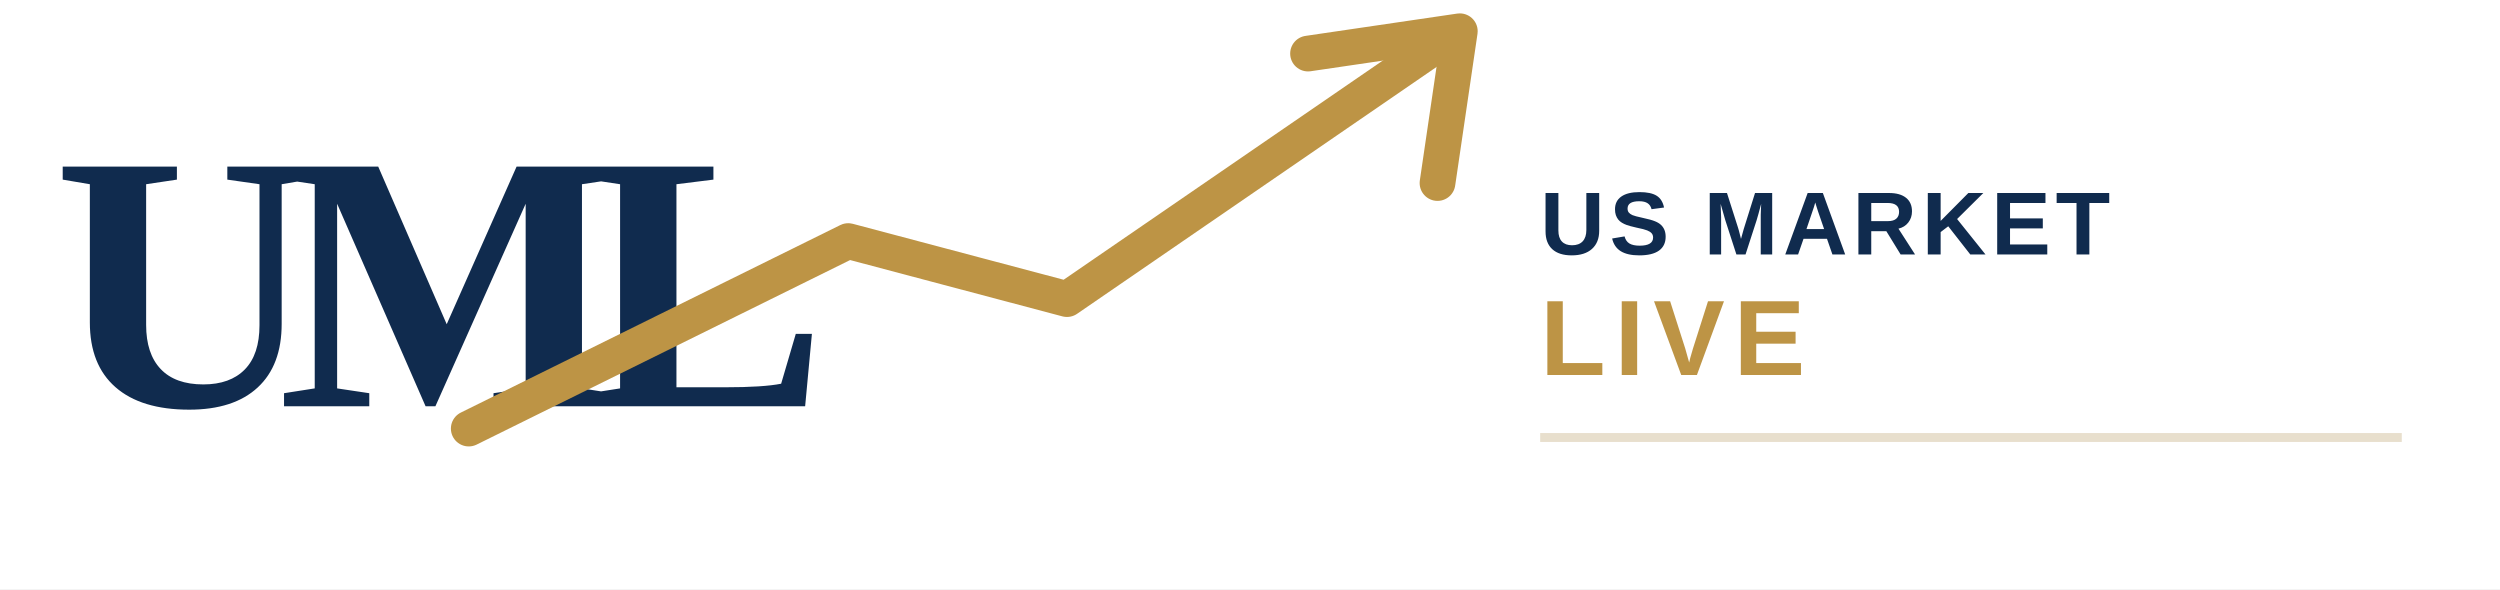
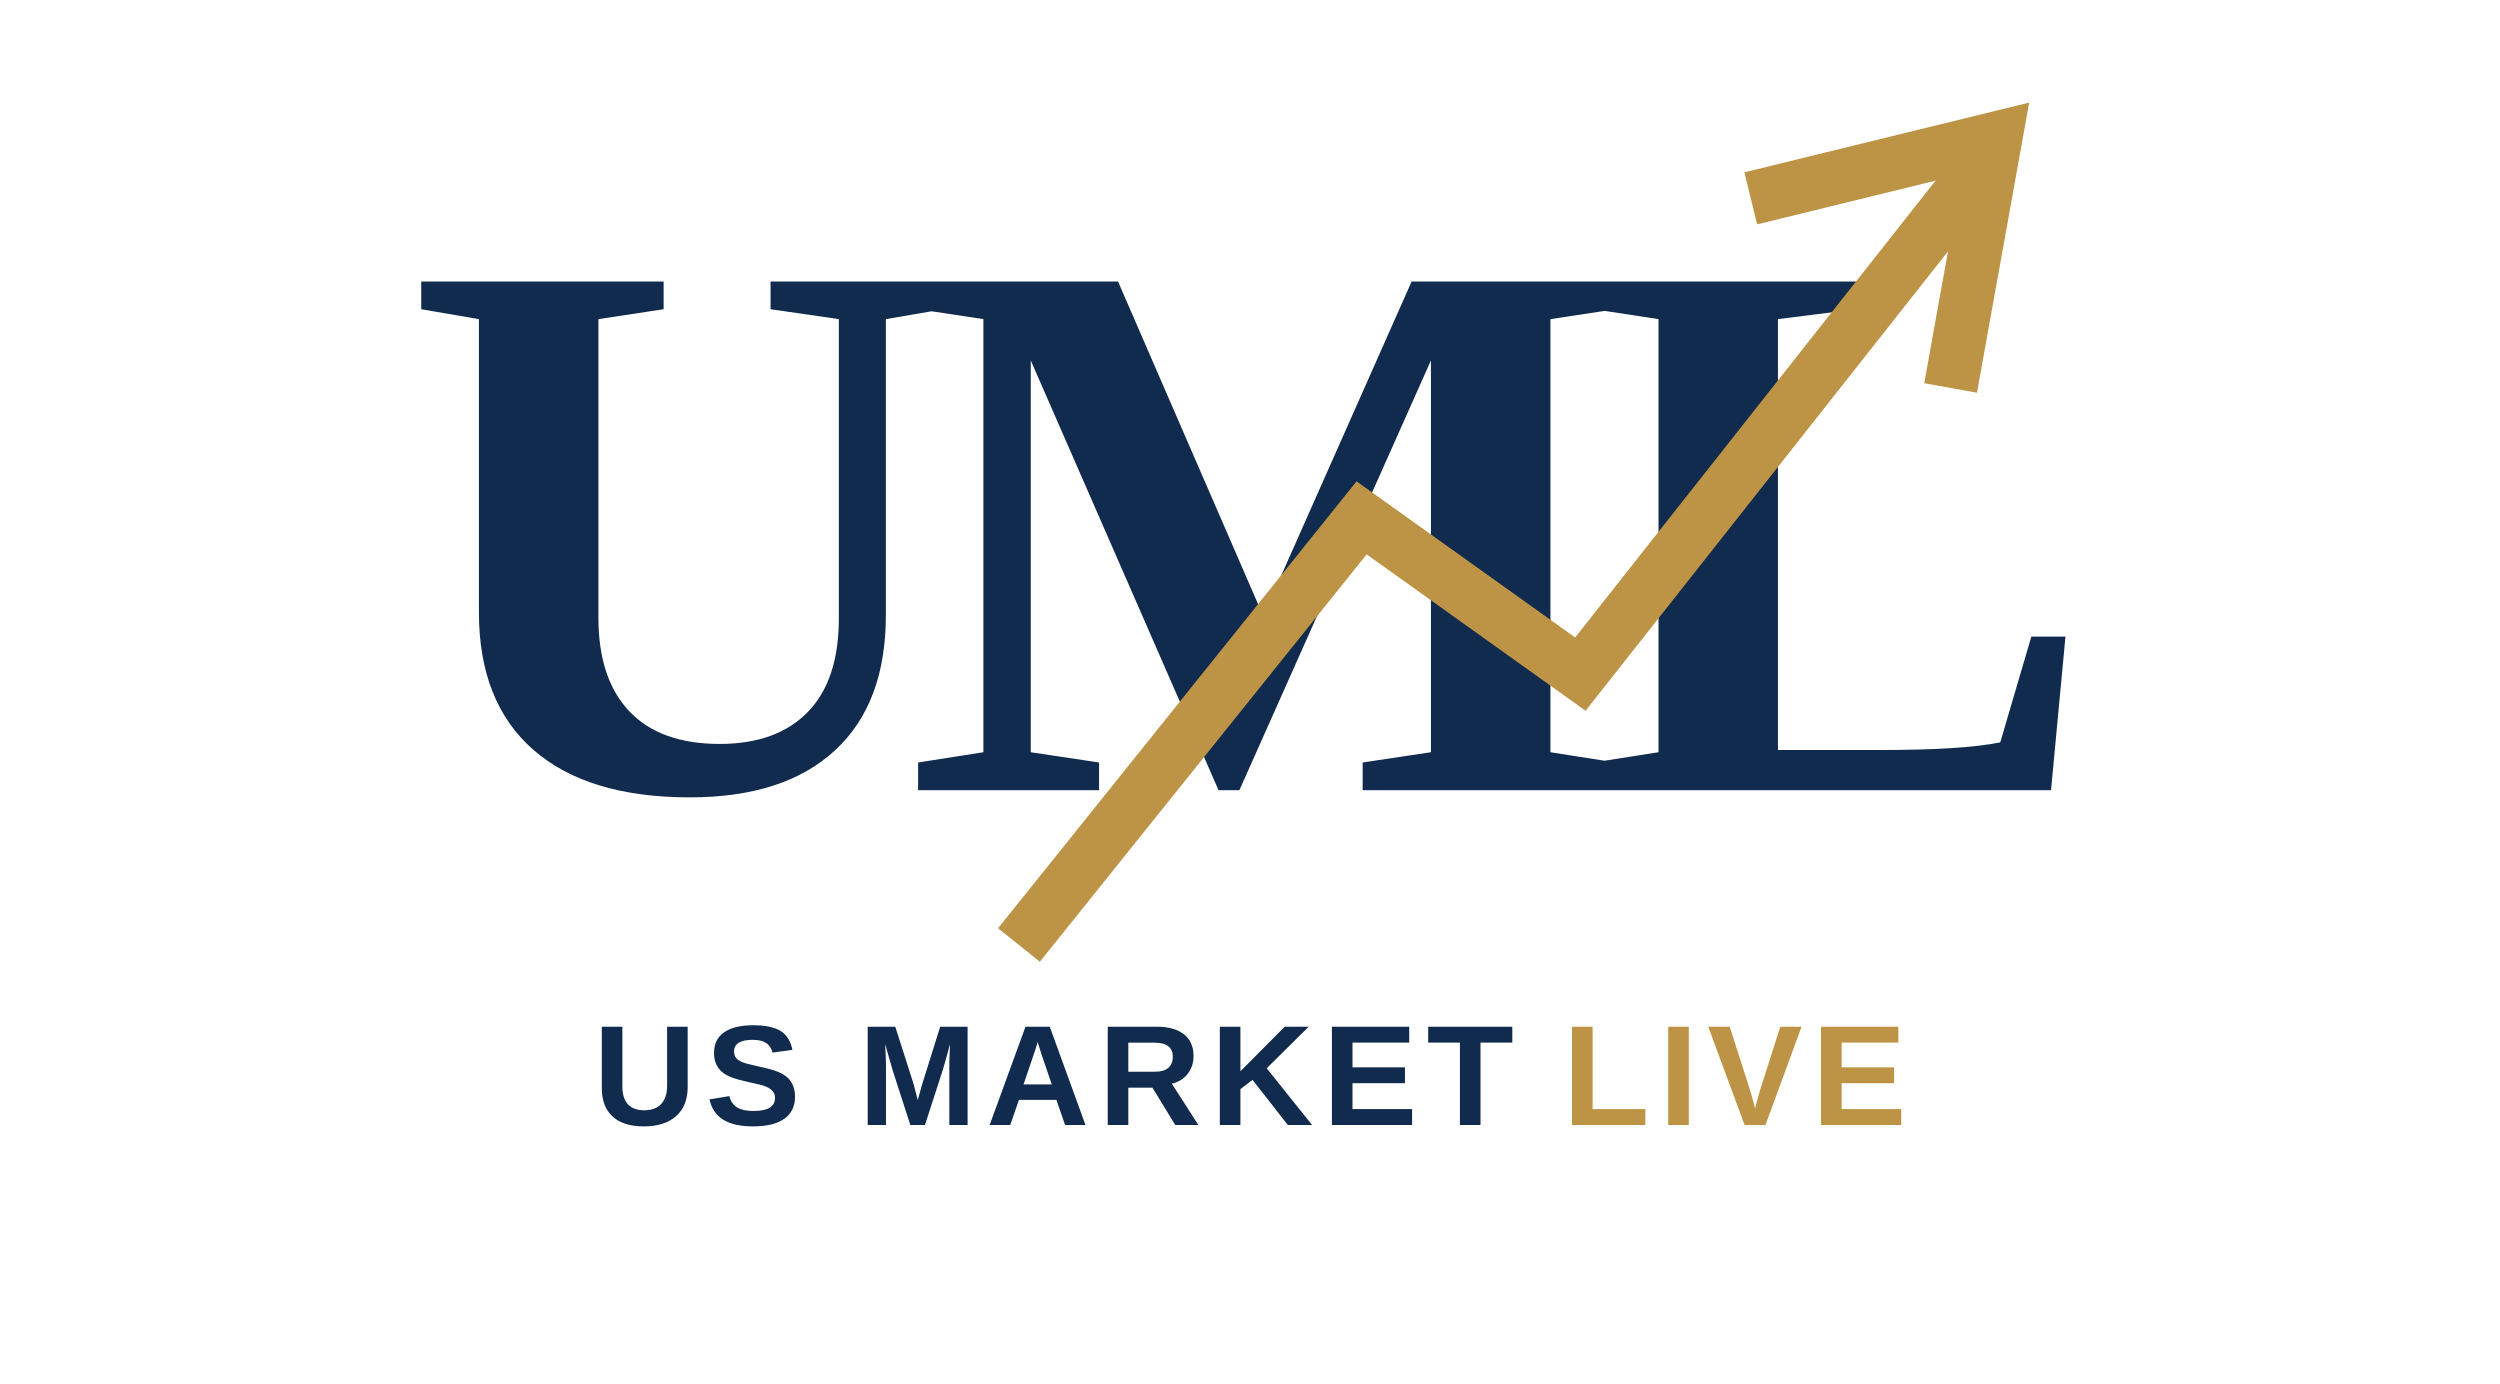
- <svg xmlns="http://www.w3.org/2000/svg" viewBox="0 0 560 132" role="img" aria-labelledby="title desc">
-   <rect width="560" height="132" fill="#fff" />
-   <g fill="#102b4e" font-family="Georgia, 'Times New Roman', serif" font-weight="700">
-     <text x="12" y="91" font-size="82" letter-spacing="-9">UML</text>
-   </g>
-   <path d="M105 96 L190 54 L239 67 L322 10" fill="none" stroke="#bd9445" stroke-width="8" stroke-linecap="round" stroke-linejoin="round" />
-   <path d="M293 12 L327 7 L322 41" fill="none" stroke="#bd9445" stroke-width="8" stroke-linecap="round" stroke-linejoin="round" />
-   <text x="345" y="57" fill="#102b4e" font-family="Arial,sans-serif" font-size="20" font-weight="700" letter-spacing="1.1">US MARKET</text>
-   <text x="345" y="84" fill="#bd9445" font-family="Arial,sans-serif" font-size="24" font-weight="800" letter-spacing="2">LIVE</text>
-   <path d="M345 98 H538" stroke="#e8dfcd" stroke-width="2" />
+ <svg xmlns="http://www.w3.org/2000/svg" viewBox="0 0 560 310" role="img" aria-labelledby="title desc">
+   <rect width="560" height="310" fill="#fff" />
+   <text x="280" y="177" text-anchor="middle" fill="#102b4e" font-family="Georgia,'Times New Roman',serif" font-size="174" font-weight="700" letter-spacing="-13">UML</text>
+   <path d="M232 207 L305 116 L354 151 L440 42" fill="none" stroke="#bd9445" stroke-width="12" stroke-linecap="square" stroke-linejoin="miter" />
+   <path d="M398 43 L447 31 L438 81" fill="none" stroke="#bd9445" stroke-width="12" stroke-linecap="square" stroke-linejoin="miter" />
+   <text x="280" y="252" text-anchor="middle" fill="#102b4e" font-family="Arial,sans-serif" font-size="32" font-weight="800" letter-spacing="2">US MARKET <tspan fill="#bd9445">LIVE</tspan>
+   </text>
</svg>
